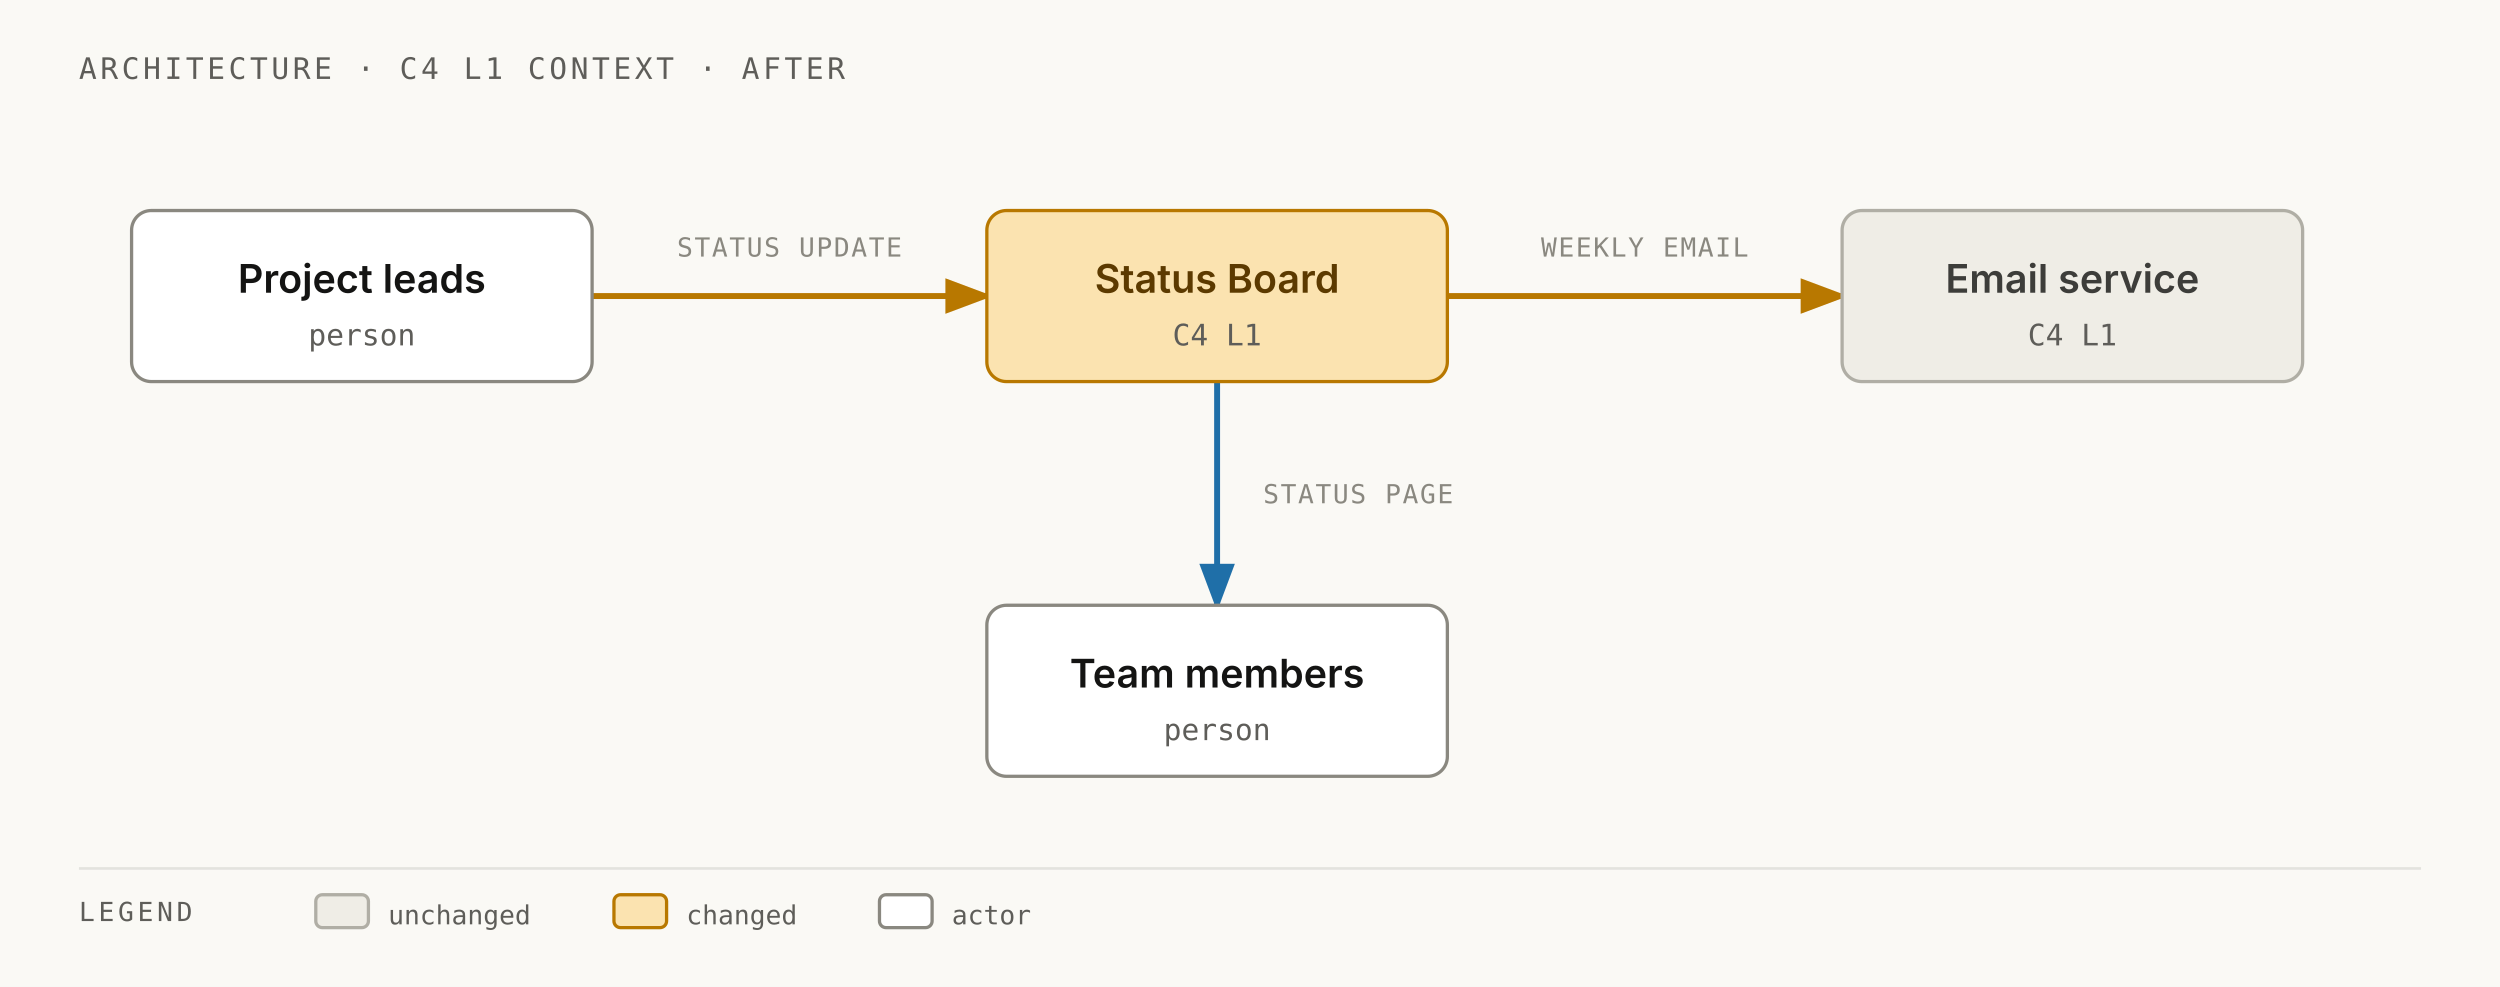
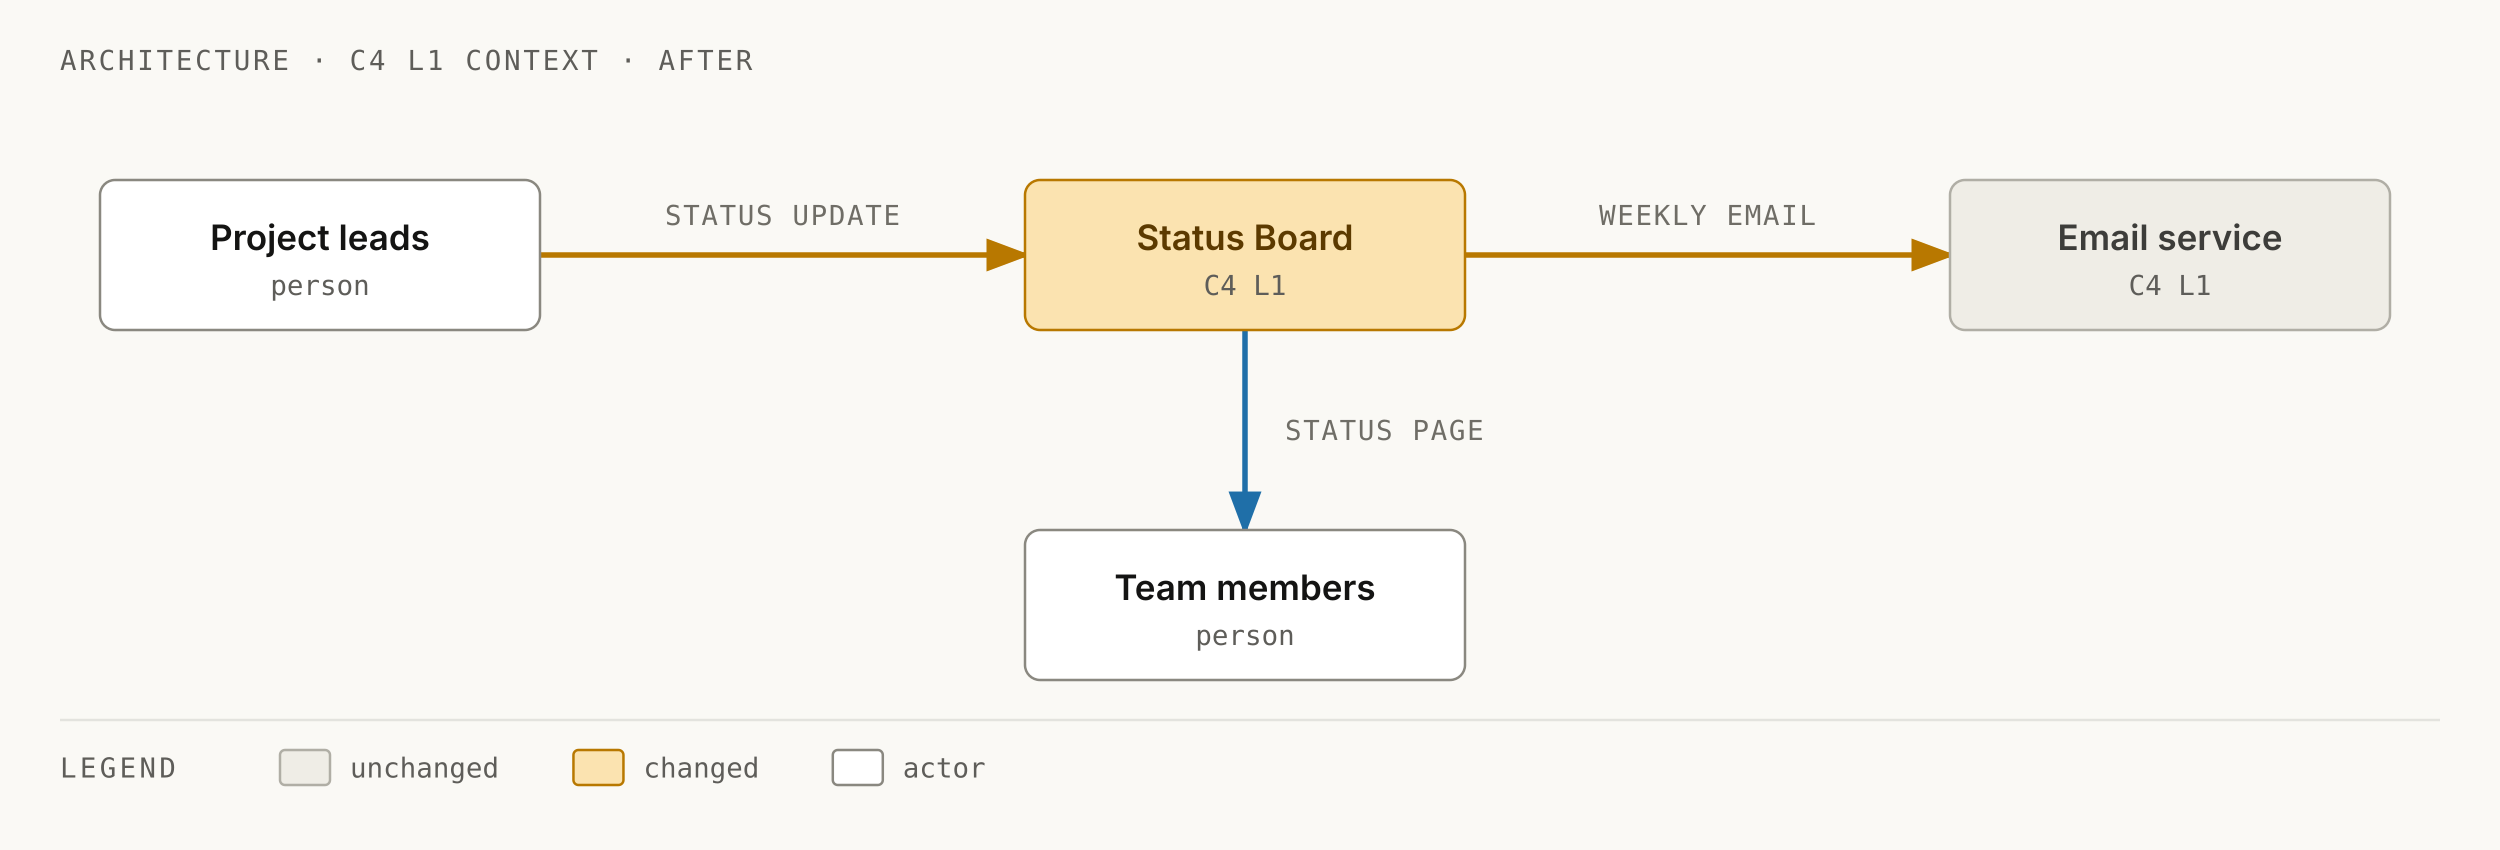
- <svg xmlns="http://www.w3.org/2000/svg" viewBox="0 0 760 300" width="760" height="300" role="img" aria-labelledby="arch-L1-after-title arch-L1-after-desc">
+ <svg xmlns="http://www.w3.org/2000/svg" id="arch-L1-after" viewBox="0 0 1000 340" width="1000" height="340" role="img" aria-labelledby="arch-L1-after-title arch-L1-after-desc">
  <defs>
    <marker id="arch-L1-after-arrow" markerWidth="8" markerHeight="6" refX="7" refY="3" orient="auto">
      <polygon points="0 0, 8 3, 0 6" fill="#5E5D59" />
    </marker>
    <marker id="arch-L1-after-arrow-accent" markerWidth="8" markerHeight="6" refX="7" refY="3" orient="auto">
      <polygon points="0 0, 8 3, 0 6" fill="#D97757" />
    </marker>
    <marker id="arch-L1-after-arrow-link" markerWidth="8" markerHeight="6" refX="7" refY="3" orient="auto">
      <polygon points="0 0, 8 3, 0 6" fill="#1F6FA8" />
    </marker>
    <marker id="arch-L1-after-arrow-changed" markerWidth="8" markerHeight="6" refX="7" refY="3" orient="auto">
      <polygon points="0 0, 8 3, 0 6" fill="#B87800" />
    </marker>
    <marker id="arch-L1-after-arrow-new" markerWidth="8" markerHeight="6" refX="7" refY="3" orient="auto">
      <polygon points="0 0, 8 3, 0 6" fill="#1F6FA8" />
    </marker>
    <marker id="arch-L1-after-arrow-removed" markerWidth="8" markerHeight="6" refX="7" refY="3" orient="auto">
      <polygon points="0 0, 8 3, 0 6" fill="#8A5A5A" />
    </marker>
  </defs>
  <rect width="100%" height="100%" fill="#FAF9F5" />
-   <text x="24" y="24" fill="#5E5D59" font-size="9" font-family="ui-monospace, 'Cascadia Mono', Consolas, monospace" text-anchor="start" letter-spacing="0.12em">ARCHITECTURE · C4 L1 CONTEXT · AFTER</text>
-   <path d="M180 90 L300 90" fill="none" stroke="#B87800" stroke-width="1.8" marker-end="url(#arch-L1-after-arrow-changed)" />
-   <path d="M440 90 L560 90" fill="none" stroke="#B87800" stroke-width="1.8" marker-end="url(#arch-L1-after-arrow-changed)" />
-   <path d="M370 116 L370 184" fill="none" stroke="#1F6FA8" stroke-width="1.8" marker-end="url(#arch-L1-after-arrow-new)" />
-   <rect x="202" y="69" width="76" height="12" rx="2" fill="#FAF9F5" />
-   <text x="240.0" y="78" fill="#8A8880" font-size="8" font-family="ui-monospace, 'Cascadia Mono', Consolas, monospace" text-anchor="middle" letter-spacing="0.06em">STATUS UPDATE</text>
-   <rect x="464" y="69" width="72" height="12" rx="2" fill="#FAF9F5" />
-   <text x="500.0" y="78" fill="#8A8880" font-size="8" font-family="ui-monospace, 'Cascadia Mono', Consolas, monospace" text-anchor="middle" letter-spacing="0.06em">WEEKLY EMAIL</text>
-   <rect x="378" y="144.0" width="67" height="12" rx="2" fill="#FAF9F5" />
-   <text x="384" y="153.0" fill="#8A8880" font-size="8" font-family="ui-monospace, 'Cascadia Mono', Consolas, monospace" text-anchor="start" letter-spacing="0.06em">STATUS PAGE</text>
-   <rect x="40" y="64" width="140" height="52" rx="6" fill="#FAF9F5" />
-   <rect x="40" y="64" width="140" height="52" rx="6" fill="#FFFFFF" stroke="#8A8880" stroke-width="1" />
-   <text x="110.0" y="89.0" fill="#141413" font-size="12" font-weight="600" font-family="Inter, 'IBM Plex Sans Thai', system-ui, -apple-system, 'Segoe UI', sans-serif" text-anchor="middle">Project leads</text>
-   <text x="110.0" y="105.0" fill="#5E5D59" font-size="9" font-family="ui-monospace, 'Cascadia Mono', Consolas, monospace" text-anchor="middle">person</text>
-   <rect x="300" y="64" width="140" height="52" rx="6" fill="#FAF9F5" />
-   <rect x="300" y="64" width="140" height="52" rx="6" fill="#FBE3B0" stroke="#B87800" stroke-width="1" />
-   <text x="370.0" y="89.0" fill="#5C3A00" font-size="12" font-weight="600" font-family="Inter, 'IBM Plex Sans Thai', system-ui, -apple-system, 'Segoe UI', sans-serif" text-anchor="middle">Status Board</text>
-   <text x="370.0" y="105.0" fill="#5E5D59" font-size="9" font-family="ui-monospace, 'Cascadia Mono', Consolas, monospace" text-anchor="middle">C4 L1</text>
-   <rect x="560" y="64" width="140" height="52" rx="6" fill="#FAF9F5" />
-   <rect x="560" y="64" width="140" height="52" rx="6" fill="#EFEDE6" stroke="#B0AEA5" stroke-width="1" />
-   <text x="630.0" y="89.0" fill="#3D3D3A" font-size="12" font-weight="600" font-family="Inter, 'IBM Plex Sans Thai', system-ui, -apple-system, 'Segoe UI', sans-serif" text-anchor="middle">Email service</text>
-   <text x="630.0" y="105.0" fill="#5E5D59" font-size="9" font-family="ui-monospace, 'Cascadia Mono', Consolas, monospace" text-anchor="middle">C4 L1</text>
-   <rect x="300" y="184" width="140" height="52" rx="6" fill="#FAF9F5" />
-   <rect x="300" y="184" width="140" height="52" rx="6" fill="#FFFFFF" stroke="#8A8880" stroke-width="1" />
-   <text x="370.0" y="209.0" fill="#141413" font-size="12" font-weight="600" font-family="Inter, 'IBM Plex Sans Thai', system-ui, -apple-system, 'Segoe UI', sans-serif" text-anchor="middle">Team members</text>
-   <text x="370.0" y="225.0" fill="#5E5D59" font-size="9" font-family="ui-monospace, 'Cascadia Mono', Consolas, monospace" text-anchor="middle">person</text>
-   <line x1="24" y1="264" x2="736" y2="264" stroke="rgba(20,20,19,0.10)" stroke-width="0.8" />
-   <text x="24" y="280" fill="#5E5D59" font-size="8" font-family="ui-monospace, 'Cascadia Mono', Consolas, monospace" text-anchor="start" letter-spacing="0.14em">LEGEND</text>
-   <rect x="96" y="272" width="16" height="10" rx="2" fill="#EFEDE6" stroke="#B0AEA5" />
-   <text x="118" y="281" fill="#5E5D59" font-size="8" font-family="ui-monospace, 'Cascadia Mono', Consolas, monospace" text-anchor="start">unchanged</text>
-   <rect x="186.64" y="272" width="16" height="10" rx="2" fill="#FBE3B0" stroke="#B87800" />
-   <text x="208.64" y="281" fill="#5E5D59" font-size="8" font-family="ui-monospace, 'Cascadia Mono', Consolas, monospace" text-anchor="start">changed</text>
-   <rect x="267.36" y="272" width="16" height="10" rx="2" fill="#FFFFFF" stroke="#8A8880" />
-   <text x="289.36" y="281" fill="#5E5D59" font-size="8" font-family="ui-monospace, 'Cascadia Mono', Consolas, monospace" text-anchor="start">actor</text>
+   <text x="24" y="28" fill="#5E5D59" font-size="11" font-family="ui-monospace, 'Cascadia Mono', Consolas, monospace" text-anchor="start" letter-spacing="0.1em">ARCHITECTURE · C4 L1 CONTEXT · AFTER</text>
+   <path d="M216 102 L410 102" fill="none" stroke="#B87800" stroke-width="2.2" marker-end="url(#arch-L1-after-arrow-changed)" />
+   <path d="M586 102 L780 102" fill="none" stroke="#B87800" stroke-width="2.2" marker-end="url(#arch-L1-after-arrow-changed)" />
+   <path d="M498 132 L498 212" fill="none" stroke="#1F6FA8" stroke-width="2.2" marker-end="url(#arch-L1-after-arrow-new)" />
+   <rect x="256" y="78" width="113" height="16" rx="2" fill="#FAF9F5" />
+   <text x="313.0" y="90" fill="#6F6D66" font-size="11" font-family="ui-monospace, 'Cascadia Mono', Consolas, monospace" text-anchor="middle" letter-spacing="0.06em">STATUS UPDATE</text>
+   <rect x="630" y="78" width="106" height="16" rx="2" fill="#FAF9F5" />
+   <text x="683.0" y="90" fill="#6F6D66" font-size="11" font-family="ui-monospace, 'Cascadia Mono', Consolas, monospace" text-anchor="middle" letter-spacing="0.06em">WEEKLY EMAIL</text>
+   <rect x="506" y="164.0" width="98" height="16" rx="2" fill="#FAF9F5" />
+   <text x="514" y="176.0" fill="#6F6D66" font-size="11" font-family="ui-monospace, 'Cascadia Mono', Consolas, monospace" text-anchor="start" letter-spacing="0.06em">STATUS PAGE</text>
+   <rect x="40" y="72" width="176" height="60" rx="6" fill="#FAF9F5" />
+   <rect x="40" y="72" width="176" height="60" rx="6" fill="#FFFFFF" stroke="#8A8880" stroke-width="1" />
+   <text x="128.0" y="100.0" fill="#141413" font-size="14" font-weight="600" font-family="Inter, 'IBM Plex Sans Thai', system-ui, -apple-system, 'Segoe UI', sans-serif" text-anchor="middle">Project leads</text>
+   <text x="128.0" y="118.0" fill="#5E5D59" font-size="11" font-family="ui-monospace, 'Cascadia Mono', Consolas, monospace" text-anchor="middle">person</text>
+   <rect x="410" y="72" width="176" height="60" rx="6" fill="#FAF9F5" />
+   <rect x="410" y="72" width="176" height="60" rx="6" fill="#FBE3B0" stroke="#B87800" stroke-width="1" />
+   <text x="498.0" y="100.0" fill="#5C3A00" font-size="14" font-weight="600" font-family="Inter, 'IBM Plex Sans Thai', system-ui, -apple-system, 'Segoe UI', sans-serif" text-anchor="middle">Status Board</text>
+   <text x="498.0" y="118.0" fill="#5E5D59" font-size="11" font-family="ui-monospace, 'Cascadia Mono', Consolas, monospace" text-anchor="middle">C4 L1</text>
+   <rect x="780" y="72" width="176" height="60" rx="6" fill="#FAF9F5" />
+   <rect x="780" y="72" width="176" height="60" rx="6" fill="#EFEDE6" stroke="#B0AEA5" stroke-width="1" />
+   <text x="868.0" y="100.0" fill="#3D3D3A" font-size="14" font-weight="600" font-family="Inter, 'IBM Plex Sans Thai', system-ui, -apple-system, 'Segoe UI', sans-serif" text-anchor="middle">Email service</text>
+   <text x="868.0" y="118.0" fill="#5E5D59" font-size="11" font-family="ui-monospace, 'Cascadia Mono', Consolas, monospace" text-anchor="middle">C4 L1</text>
+   <rect x="410" y="212" width="176" height="60" rx="6" fill="#FAF9F5" />
+   <rect x="410" y="212" width="176" height="60" rx="6" fill="#FFFFFF" stroke="#8A8880" stroke-width="1" />
+   <text x="498.0" y="240.0" fill="#141413" font-size="14" font-weight="600" font-family="Inter, 'IBM Plex Sans Thai', system-ui, -apple-system, 'Segoe UI', sans-serif" text-anchor="middle">Team members</text>
+   <text x="498.0" y="258.0" fill="#5E5D59" font-size="11" font-family="ui-monospace, 'Cascadia Mono', Consolas, monospace" text-anchor="middle">person</text>
+   <line x1="24" y1="288" x2="976" y2="288" stroke="rgba(20,20,19,0.10)" stroke-width="1" />
+   <text x="24" y="311" fill="#5E5D59" font-size="11" font-family="ui-monospace, 'Cascadia Mono', Consolas, monospace" text-anchor="start" letter-spacing="0.12em">LEGEND</text>
+   <rect x="112" y="300" width="20" height="14" rx="2" fill="#EFEDE6" stroke="#B0AEA5" />
+   <text x="140" y="311" fill="#5E5D59" font-size="11" font-family="ui-monospace, 'Cascadia Mono', Consolas, monospace" text-anchor="start">unchanged</text>
+   <rect x="229.38" y="300" width="20" height="14" rx="2" fill="#FBE3B0" stroke="#B87800" />
+   <text x="257.38" y="311" fill="#5E5D59" font-size="11" font-family="ui-monospace, 'Cascadia Mono', Consolas, monospace" text-anchor="start">changed</text>
+   <rect x="333.12" y="300" width="20" height="14" rx="2" fill="#FFFFFF" stroke="#8A8880" />
+   <text x="361.12" y="311" fill="#5E5D59" font-size="11" font-family="ui-monospace, 'Cascadia Mono', Consolas, monospace" text-anchor="start">actor</text>
</svg>
